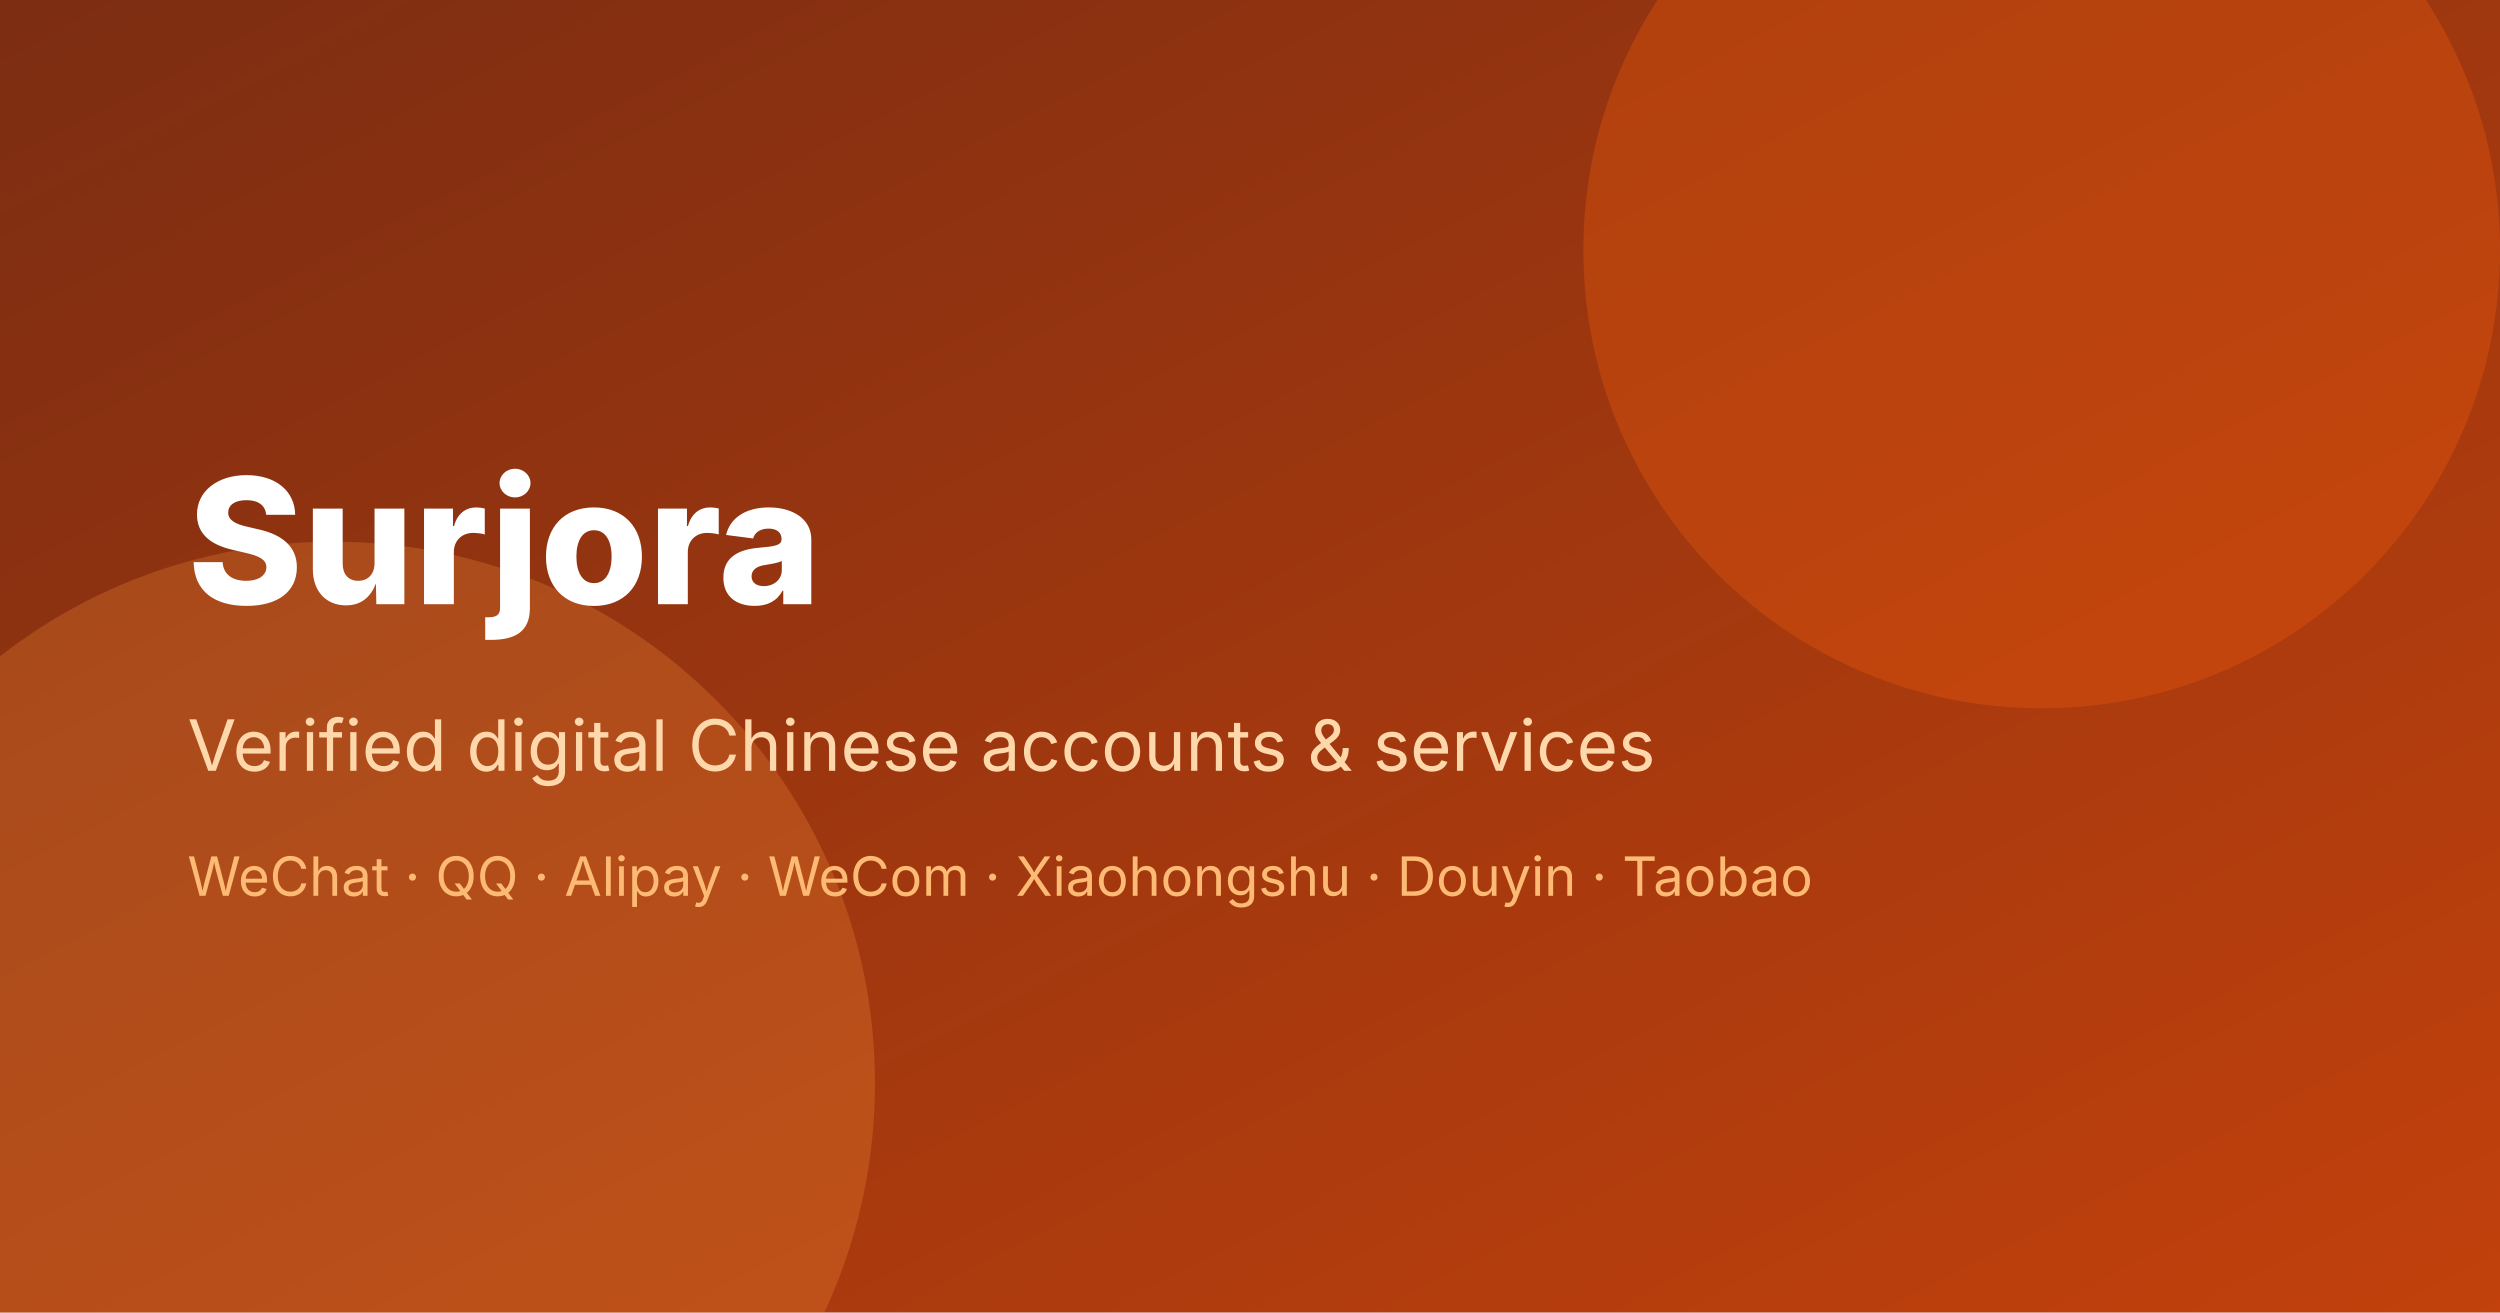
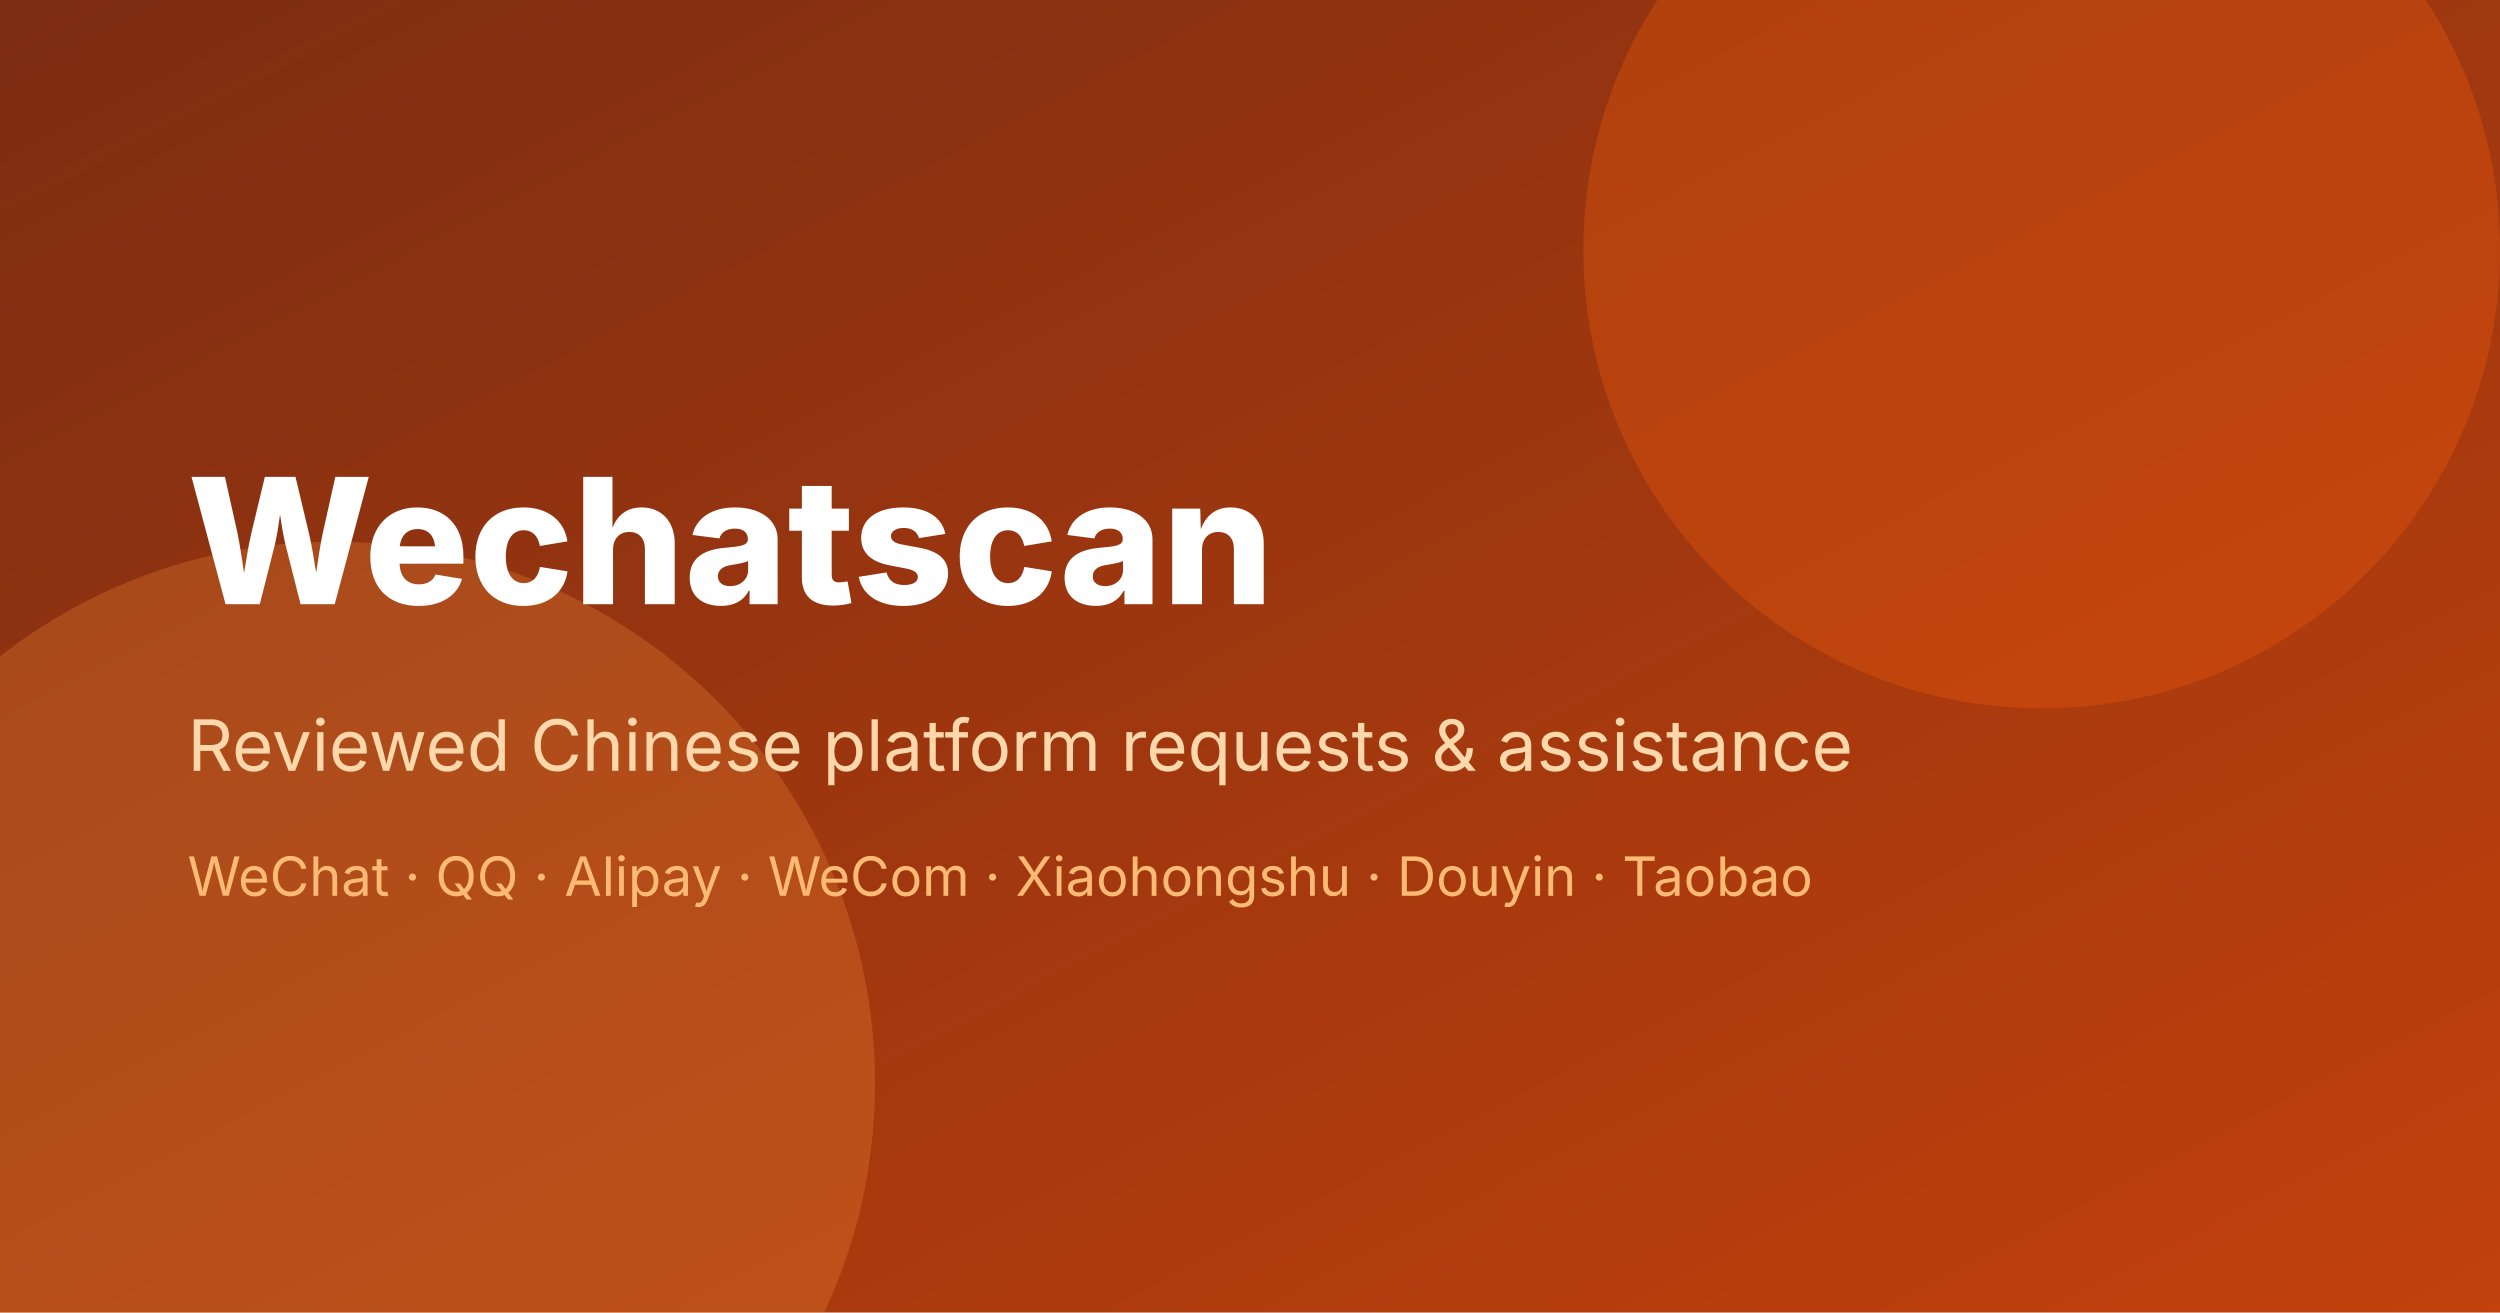
<svg xmlns="http://www.w3.org/2000/svg" width="1200" height="630" viewBox="0 0 1200 630">
  <defs>
    <linearGradient id="bg" x1="0" y1="0" x2="1" y2="1">
      <stop offset="0" stop-color="#7c2d12" />
      <stop offset="1" stop-color="#c2410c" />
    </linearGradient>
  </defs>
  <rect width="1200" height="630" fill="url(#bg)" />
  <circle cx="980" cy="120" r="220" fill="#ea580c" opacity="0.35" />
  <circle cx="160" cy="520" r="260" fill="#fb923c" opacity="0.25" />
-   <text x="90" y="290" font-family="system-ui, -apple-system, sans-serif" font-size="84" font-weight="800" fill="#ffffff">Surjora</text>
-   <text x="90" y="370" font-family="system-ui, -apple-system, sans-serif" font-size="34" fill="#fed7aa">Verified digital Chinese accounts &amp; services</text>
+   <text x="90" y="290" font-family="system-ui, -apple-system, sans-serif" font-size="84" font-weight="800" fill="#ffffff">Wechatscan</text>
+   <text x="90" y="370" font-family="system-ui, -apple-system, sans-serif" font-size="34" fill="#fed7aa">Reviewed Chinese platform requests &amp; assistance</text>
  <text x="90" y="430" font-family="system-ui, -apple-system, sans-serif" font-size="26" fill="#fdba74">WeChat · QQ · Alipay · WeCom · Xiaohongshu · Douyin · Taobao</text>
</svg>
